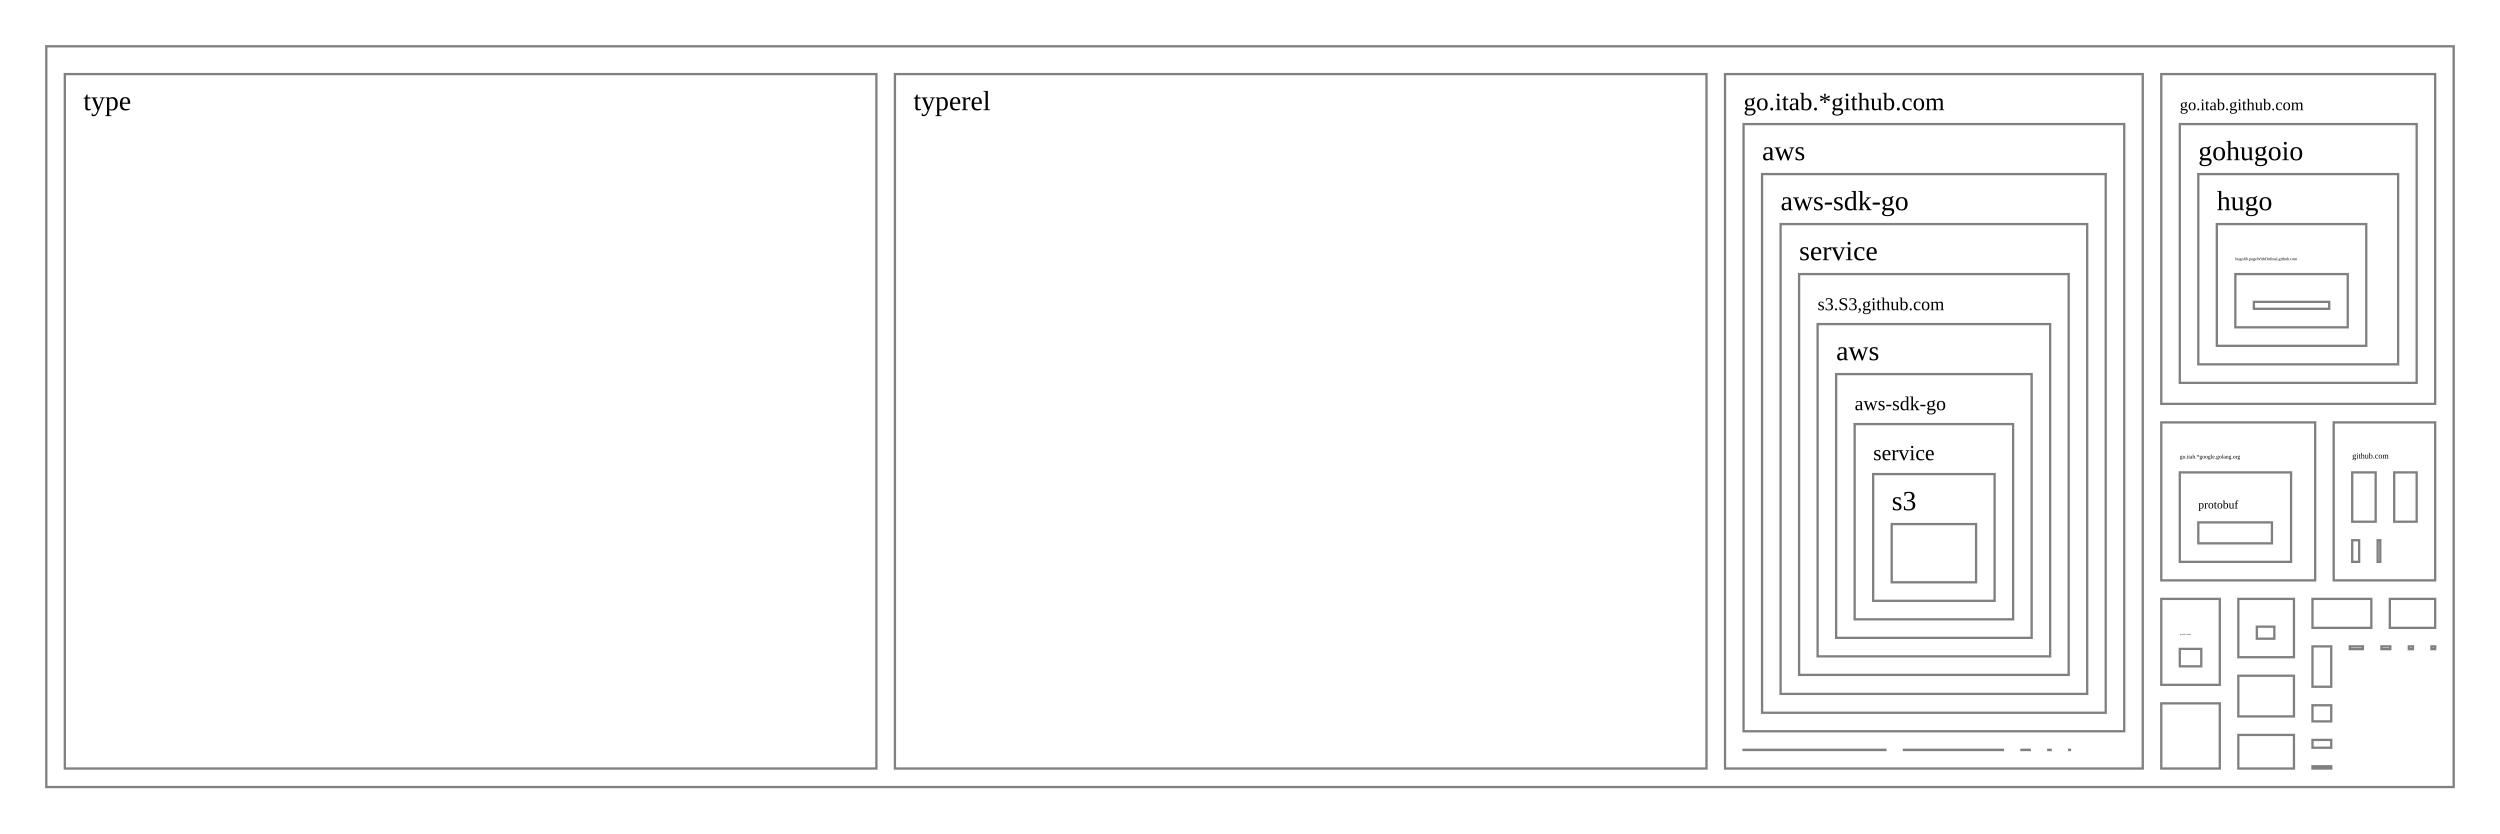
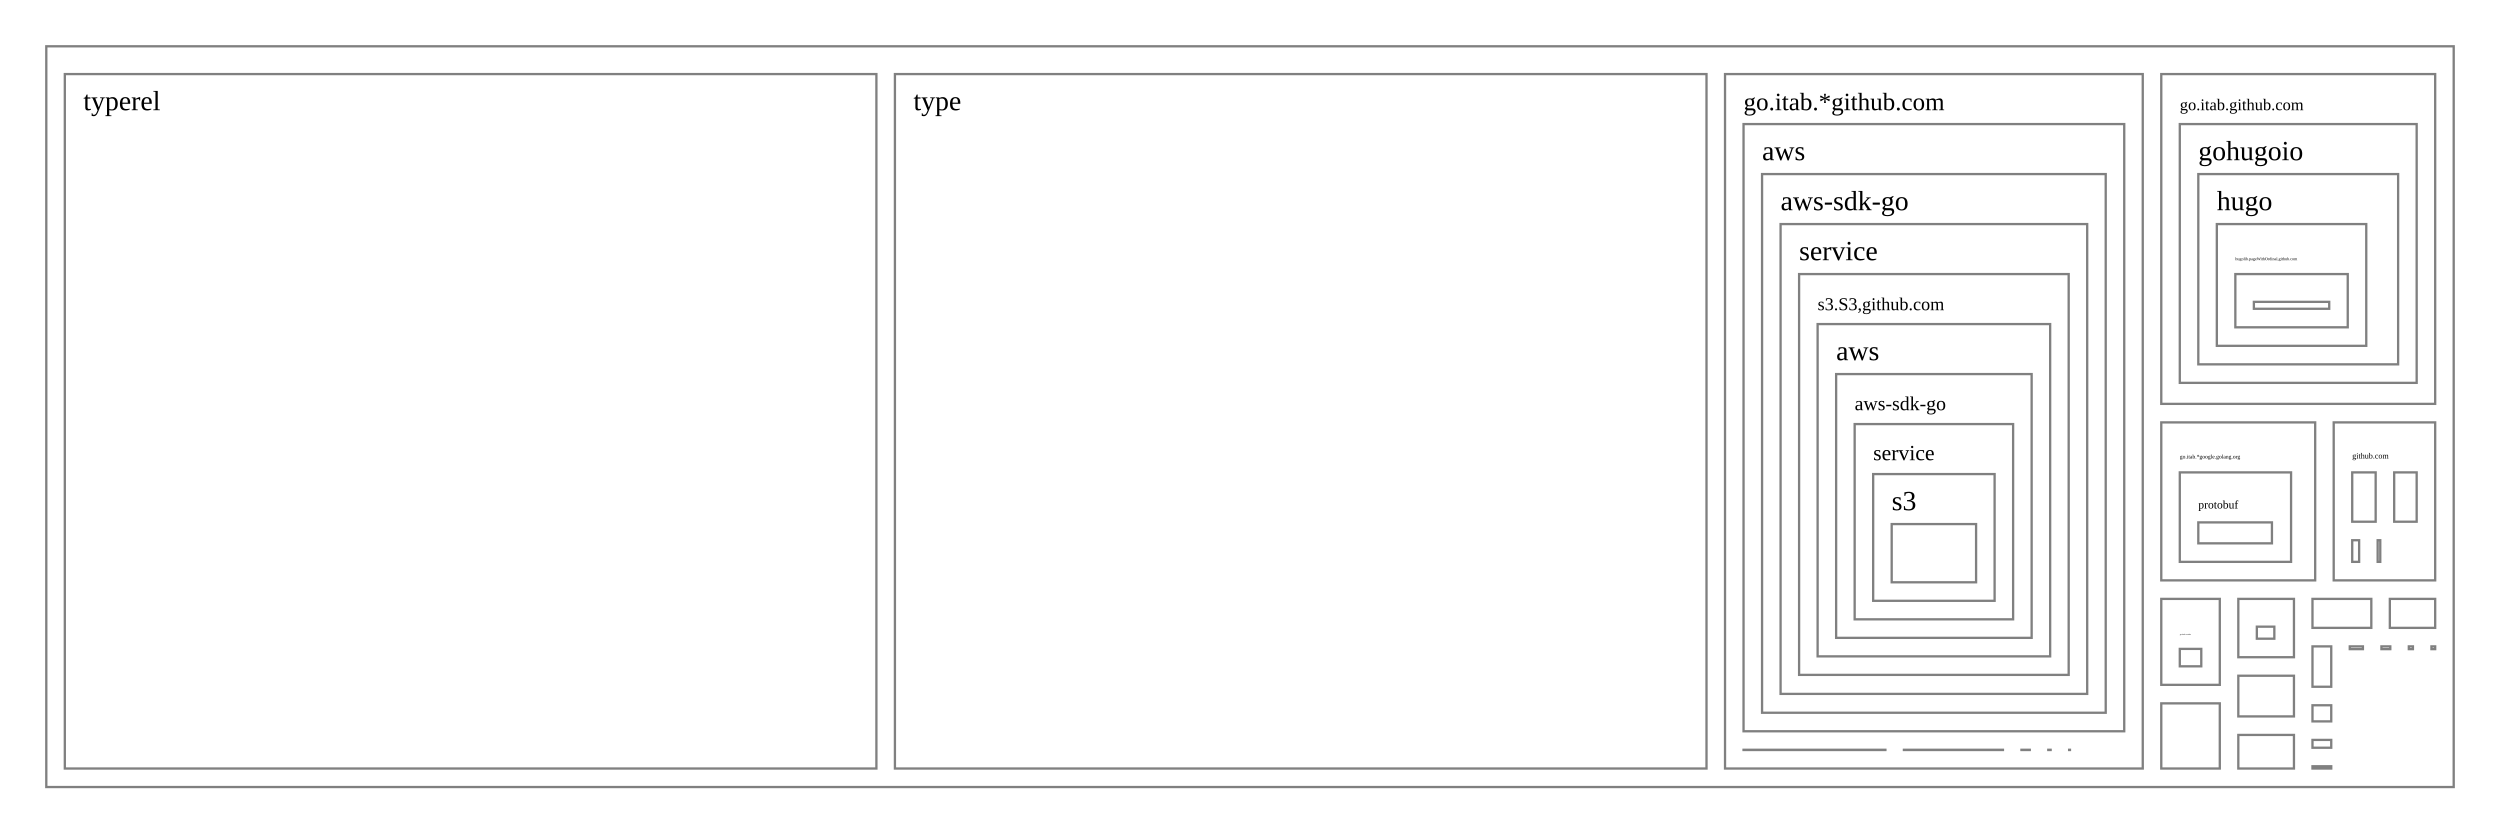
<svg xmlns="http://www.w3.org/2000/svg" viewBox="0 0 1080 360" style="background: white none repeat scroll 0% 0%;">
  <g>
    <rect x="20" y="20" width="1040" height="320" style="fill: rgba(0, 0, 0, 0);opacity:1;fill-opacity:1;stroke:rgba(128,128,128,65535);stroke-width:1px;stroke-opacity:1;" />
  </g>
  <g>
-     <rect x="933.67" y="258.721" width="25.282" height="37.13" style="fill: rgba(0, 0, 0, 0);opacity:1;fill-opacity:1;stroke:rgba(128,128,128,65535);stroke-width:1px;stroke-opacity:1;" />
-     <text data-notex="1" text-anchor="start" transform="translate(941.6698,274.3209) scale(0.069066)" style="font-family: Open Sans, verdana, arial, sans-serif !important; font-size: 12px; fill: rgb(0, 0, 0, 65535); fill-opacity: 1; white-space: pre;" data-math="N">go.itab.vendor</text>
+     <rect x="933.67" y="32" width="118.33" height="142.472" style="fill: rgba(0, 0, 0, 0);opacity:1;fill-opacity:1;stroke:rgba(128,128,128,65535);stroke-width:1px;stroke-opacity:1;" />
+     <text data-notex="1" text-anchor="start" transform="translate(941.6698,47.6) scale(0.592189)" style="font-family: Open Sans, verdana, arial, sans-serif !important; font-size: 12px; fill: rgb(0, 0, 0, 65535); fill-opacity: 1; white-space: pre;" data-math="N">go.itab.github.com</text>
  </g>
  <g>
-     <rect x="998.99" y="319.639" width="8.107" height="3.383" style="fill: rgba(0, 0, 0, 0);opacity:1;fill-opacity:1;stroke:rgba(128,128,128,65535);stroke-width:1px;stroke-opacity:1;" />
-   </g>
-   <g>
-     <rect x="1008.159" y="182.472" width="43.841" height="68.249" style="fill: rgba(0, 0, 0, 0);opacity:1;fill-opacity:1;stroke:rgba(128,128,128,65535);stroke-width:1px;stroke-opacity:1;" />
-     <text data-notex="1" text-anchor="start" transform="translate(1016.159,198.0721) scale(0.290014)" style="font-family: Open Sans, verdana, arial, sans-serif !important; font-size: 12px; fill: rgb(0, 0, 0, 65535); fill-opacity: 1; white-space: pre;" data-math="N">github.com</text>
-   </g>
-   <g>
-     <rect x="28" y="32" width="350.606" height="300" style="fill: rgba(0, 0, 0, 0);opacity:1;fill-opacity:1;stroke:rgba(128,128,128,65535);stroke-width:1px;stroke-opacity:1;" />
-     <text data-notex="1" text-anchor="start" transform="translate(36,47.6) scale(1)" style="font-family: Open Sans, verdana, arial, sans-serif !important; font-size: 12px; fill: rgb(0, 0, 0, 65535); fill-opacity: 1; white-space: pre;" data-math="N">type</text>
-   </g>
-   <g>
-     <rect x="998.99" y="279.239" width="8.107" height="17.437" style="fill: rgba(0, 0, 0, 0);opacity:1;fill-opacity:1;stroke:rgba(128,128,128,65535);stroke-width:1px;stroke-opacity:1;" />
-   </g>
-   <g>
-     <rect x="966.952" y="258.721" width="24.038" height="25.195" style="fill: rgba(0, 0, 0, 0);opacity:1;fill-opacity:1;stroke:rgba(128,128,128,65535);stroke-width:1px;stroke-opacity:1;" />
-   </g>
-   <g>
-     <rect x="1028.779" y="279.239" width="3.83" height="1.188" style="fill: rgba(0, 0, 0, 0);opacity:1;fill-opacity:1;stroke:rgba(128,128,128,65535);stroke-width:1px;stroke-opacity:1;" />
+     <rect x="933.67" y="182.472" width="66.489" height="68.249" style="fill: rgba(0, 0, 0, 0);opacity:1;fill-opacity:1;stroke:rgba(128,128,128,65535);stroke-width:1px;stroke-opacity:1;" />
+     <text data-notex="1" text-anchor="start" transform="translate(941.6698,198.0721) scale(0.202279)" style="font-family: Open Sans, verdana, arial, sans-serif !important; font-size: 12px; fill: rgb(0, 0, 0, 65535); fill-opacity: 1; white-space: pre;" data-math="N">go.itab.*google.golang.org</text>
  </g>
  <g>
    <rect x="933.67" y="303.851" width="25.282" height="28.149" style="fill: rgba(0, 0, 0, 0);opacity:1;fill-opacity:1;stroke:rgba(128,128,128,65535);stroke-width:1px;stroke-opacity:1;" />
  </g>
  <g>
    <rect x="1040.609" y="279.239" width="1.773" height="1.188" style="fill: rgba(0, 0, 0, 0);opacity:1;fill-opacity:1;stroke:rgba(128,128,128,65535);stroke-width:1px;stroke-opacity:1;" />
  </g>
  <g>
+     <rect x="1015.097" y="279.239" width="5.682" height="1.188" style="fill: rgba(0, 0, 0, 0);opacity:1;fill-opacity:1;stroke:rgba(128,128,128,65535);stroke-width:1px;stroke-opacity:1;" />
+   </g>
+   <g>
+     <rect x="933.67" y="258.721" width="25.282" height="37.13" style="fill: rgba(0, 0, 0, 0);opacity:1;fill-opacity:1;stroke:rgba(128,128,128,65535);stroke-width:1px;stroke-opacity:1;" />
+     <text data-notex="1" text-anchor="start" transform="translate(941.6698,274.3209) scale(0.069066)" style="font-family: Open Sans, verdana, arial, sans-serif !important; font-size: 12px; fill: rgb(0, 0, 0, 65535); fill-opacity: 1; white-space: pre;" data-math="N">go.itab.vendor</text>
+   </g>
+   <g>
+     <rect x="966.952" y="291.915" width="24.038" height="17.576" style="fill: rgba(0, 0, 0, 0);opacity:1;fill-opacity:1;stroke:rgba(128,128,128,65535);stroke-width:1px;stroke-opacity:1;" />
+   </g>
+   <g>
+     <rect x="998.99" y="258.721" width="25.418" height="12.518" style="fill: rgba(0, 0, 0, 0);opacity:1;fill-opacity:1;stroke:rgba(128,128,128,65535);stroke-width:1px;stroke-opacity:1;" />
+   </g>
+   <g>
+     <rect x="1032.409" y="258.721" width="19.591" height="12.518" style="fill: rgba(0, 0, 0, 0);opacity:1;fill-opacity:1;stroke:rgba(128,128,128,65535);stroke-width:1px;stroke-opacity:1;" />
+   </g>
+   <g>
+     <rect x="1008.159" y="182.472" width="43.841" height="68.249" style="fill: rgba(0, 0, 0, 0);opacity:1;fill-opacity:1;stroke:rgba(128,128,128,65535);stroke-width:1px;stroke-opacity:1;" />
+     <text data-notex="1" text-anchor="start" transform="translate(1016.159,198.0721) scale(0.290014)" style="font-family: Open Sans, verdana, arial, sans-serif !important; font-size: 12px; fill: rgb(0, 0, 0, 65535); fill-opacity: 1; white-space: pre;" data-math="N">github.com</text>
+   </g>
+   <g>
    <rect x="745.211" y="32" width="180.458" height="300" style="fill: rgba(0, 0, 0, 0);opacity:1;fill-opacity:1;stroke:rgba(128,128,128,65535);stroke-width:1px;stroke-opacity:1;" />
    <text data-notex="1" text-anchor="start" transform="translate(753.2114,47.6) scale(0.901636)" style="font-family: Open Sans, verdana, arial, sans-serif !important; font-size: 12px; fill: rgb(0, 0, 0, 65535); fill-opacity: 1; white-space: pre;" data-math="N">go.itab.*github.com</text>
+   </g>
+   <g>
+     <rect x="998.99" y="304.676" width="8.107" height="6.963" style="fill: rgba(0, 0, 0, 0);opacity:1;fill-opacity:1;stroke:rgba(128,128,128,65535);stroke-width:1px;stroke-opacity:1;" />
+   </g>
+   <g>
+     <rect x="1028.779" y="279.239" width="3.83" height="1.188" style="fill: rgba(0, 0, 0, 0);opacity:1;fill-opacity:1;stroke:rgba(128,128,128,65535);stroke-width:1px;stroke-opacity:1;" />
+   </g>
+   <g>
+     <rect x="966.952" y="258.721" width="24.038" height="25.195" style="fill: rgba(0, 0, 0, 0);opacity:1;fill-opacity:1;stroke:rgba(128,128,128,65535);stroke-width:1px;stroke-opacity:1;" />
+   </g>
+   <g>
+     <rect x="28" y="32" width="350.606" height="300" style="fill: rgba(0, 0, 0, 0);opacity:1;fill-opacity:1;stroke:rgba(128,128,128,65535);stroke-width:1px;stroke-opacity:1;" />
+     <text data-notex="1" text-anchor="start" transform="translate(36,47.6) scale(1)" style="font-family: Open Sans, verdana, arial, sans-serif !important; font-size: 12px; fill: rgb(0, 0, 0, 65535); fill-opacity: 1; white-space: pre;" data-math="N">typerel</text>
+   </g>
+   <g>
+     <rect x="998.99" y="331.022" width="8.107" height="0.978" style="fill: rgba(0, 0, 0, 0);opacity:1;fill-opacity:1;stroke:rgba(128,128,128,65535);stroke-width:1px;stroke-opacity:1;" />
+   </g>
+   <g>
+     <rect x="998.99" y="279.239" width="8.107" height="17.437" style="fill: rgba(0, 0, 0, 0);opacity:1;fill-opacity:1;stroke:rgba(128,128,128,65535);stroke-width:1px;stroke-opacity:1;" />
  </g>
  <g>
    <rect x="1050.382" y="279.239" width="1.618" height="1.188" style="fill: rgba(0, 0, 0, 0);opacity:1;fill-opacity:1;stroke:rgba(128,128,128,65535);stroke-width:1px;stroke-opacity:1;" />
  </g>
  <g>
-     <rect x="386.606" y="32" width="350.606" height="300" style="fill: rgba(0, 0, 0, 0);opacity:1;fill-opacity:1;stroke:rgba(128,128,128,65535);stroke-width:1px;stroke-opacity:1;" />
-     <text data-notex="1" text-anchor="start" transform="translate(394.6057,47.6) scale(1)" style="font-family: Open Sans, verdana, arial, sans-serif !important; font-size: 12px; fill: rgb(0, 0, 0, 65535); fill-opacity: 1; white-space: pre;" data-math="N">typerel</text>
-   </g>
-   <g>
    <rect x="966.952" y="317.492" width="24.038" height="14.508" style="fill: rgba(0, 0, 0, 0);opacity:1;fill-opacity:1;stroke:rgba(128,128,128,65535);stroke-width:1px;stroke-opacity:1;" />
  </g>
  <g>
-     <rect x="1032.409" y="258.721" width="19.591" height="12.518" style="fill: rgba(0, 0, 0, 0);opacity:1;fill-opacity:1;stroke:rgba(128,128,128,65535);stroke-width:1px;stroke-opacity:1;" />
+     <rect x="998.99" y="319.639" width="8.107" height="3.383" style="fill: rgba(0, 0, 0, 0);opacity:1;fill-opacity:1;stroke:rgba(128,128,128,65535);stroke-width:1px;stroke-opacity:1;" />
  </g>
  <g>
-     <rect x="933.67" y="182.472" width="66.489" height="68.249" style="fill: rgba(0, 0, 0, 0);opacity:1;fill-opacity:1;stroke:rgba(128,128,128,65535);stroke-width:1px;stroke-opacity:1;" />
-     <text data-notex="1" text-anchor="start" transform="translate(941.6698,198.0721) scale(0.202279)" style="font-family: Open Sans, verdana, arial, sans-serif !important; font-size: 12px; fill: rgb(0, 0, 0, 65535); fill-opacity: 1; white-space: pre;" data-math="N">go.itab.*google.golang.org</text>
+     <rect x="386.606" y="32" width="350.606" height="300" style="fill: rgba(0, 0, 0, 0);opacity:1;fill-opacity:1;stroke:rgba(128,128,128,65535);stroke-width:1px;stroke-opacity:1;" />
+     <text data-notex="1" text-anchor="start" transform="translate(394.6057,47.6) scale(1)" style="font-family: Open Sans, verdana, arial, sans-serif !important; font-size: 12px; fill: rgb(0, 0, 0, 65535); fill-opacity: 1; white-space: pre;" data-math="N">type</text>
  </g>
  <g>
-     <rect x="998.99" y="258.721" width="25.418" height="12.518" style="fill: rgba(0, 0, 0, 0);opacity:1;fill-opacity:1;stroke:rgba(128,128,128,65535);stroke-width:1px;stroke-opacity:1;" />
+     <rect x="941.67" y="53.6" width="102.33" height="111.796" style="fill: rgba(0, 0, 0, 0);opacity:1;fill-opacity:1;stroke:rgba(128,128,128,65535);stroke-width:1px;stroke-opacity:1;" />
+     <text data-notex="1" text-anchor="start" transform="translate(949.6698,69.2) scale(1)" style="font-family: Open Sans, verdana, arial, sans-serif !important; font-size: 12px; fill: rgb(0, 0, 0, 65535); fill-opacity: 1; white-space: pre;" data-math="N">gohugoio</text>
  </g>
  <g>
-     <rect x="966.952" y="291.915" width="24.038" height="17.576" style="fill: rgba(0, 0, 0, 0);opacity:1;fill-opacity:1;stroke:rgba(128,128,128,65535);stroke-width:1px;stroke-opacity:1;" />
-   </g>
-   <g>
-     <rect x="933.67" y="32" width="118.33" height="142.472" style="fill: rgba(0, 0, 0, 0);opacity:1;fill-opacity:1;stroke:rgba(128,128,128,65535);stroke-width:1px;stroke-opacity:1;" />
-     <text data-notex="1" text-anchor="start" transform="translate(941.6698,47.6) scale(0.592189)" style="font-family: Open Sans, verdana, arial, sans-serif !important; font-size: 12px; fill: rgb(0, 0, 0, 65535); fill-opacity: 1; white-space: pre;" data-math="N">go.itab.github.com</text>
-   </g>
-   <g>
-     <rect x="998.99" y="304.676" width="8.107" height="6.963" style="fill: rgba(0, 0, 0, 0);opacity:1;fill-opacity:1;stroke:rgba(128,128,128,65535);stroke-width:1px;stroke-opacity:1;" />
-   </g>
-   <g>
-     <rect x="998.99" y="331.022" width="8.107" height="0.978" style="fill: rgba(0, 0, 0, 0);opacity:1;fill-opacity:1;stroke:rgba(128,128,128,65535);stroke-width:1px;stroke-opacity:1;" />
-   </g>
-   <g>
-     <rect x="1015.097" y="279.239" width="5.682" height="1.188" style="fill: rgba(0, 0, 0, 0);opacity:1;fill-opacity:1;stroke:rgba(128,128,128,65535);stroke-width:1px;stroke-opacity:1;" />
+     <rect x="941.67" y="204.072" width="48.07" height="38.649" style="fill: rgba(0, 0, 0, 0);opacity:1;fill-opacity:1;stroke:rgba(128,128,128,65535);stroke-width:1px;stroke-opacity:1;" />
+     <text data-notex="1" text-anchor="start" transform="translate(949.6698,219.6721) scale(0.417582)" style="font-family: Open Sans, verdana, arial, sans-serif !important; font-size: 12px; fill: rgb(0, 0, 0, 65535); fill-opacity: 1; white-space: pre;" data-math="N">protobuf</text>
  </g>
  <g>
    <rect x="941.67" y="280.321" width="9.282" height="7.53" style="fill: rgba(0, 0, 0, 0);opacity:1;fill-opacity:1;stroke:rgba(128,128,128,65535);stroke-width:1px;stroke-opacity:1;" />
  </g>
  <g>
    <rect x="1027.145" y="233.381" width="1.131" height="9.34" style="fill: rgba(0, 0, 0, 0);opacity:1;fill-opacity:1;stroke:rgba(128,128,128,65535);stroke-width:1px;stroke-opacity:1;" />
  </g>
  <g>
    <rect x="1016.159" y="233.381" width="2.986" height="9.34" style="fill: rgba(0, 0, 0, 0);opacity:1;fill-opacity:1;stroke:rgba(128,128,128,65535);stroke-width:1px;stroke-opacity:1;" />
  </g>
  <g>
    <rect x="1034.286" y="204.072" width="9.714" height="21.309" style="fill: rgba(0, 0, 0, 0);opacity:1;fill-opacity:1;stroke:rgba(128,128,128,65535);stroke-width:1px;stroke-opacity:1;" />
  </g>
  <g>
    <rect x="1016.159" y="204.072" width="10.127" height="21.309" style="fill: rgba(0, 0, 0, 0);opacity:1;fill-opacity:1;stroke:rgba(128,128,128,65535);stroke-width:1px;stroke-opacity:1;" />
-   </g>
-   <g>
-     <rect x="974.952" y="270.721" width="7.561" height="5.195" style="fill: rgba(0, 0, 0, 0);opacity:1;fill-opacity:1;stroke:rgba(128,128,128,65535);stroke-width:1px;stroke-opacity:1;" />
  </g>
  <g>
    <rect x="753.211" y="53.6" width="164.458" height="262.306" style="fill: rgba(0, 0, 0, 0);opacity:1;fill-opacity:1;stroke:rgba(128,128,128,65535);stroke-width:1px;stroke-opacity:1;" />
    <text data-notex="1" text-anchor="start" transform="translate(761.2114,69.2) scale(1)" style="font-family: Open Sans, verdana, arial, sans-serif !important; font-size: 12px; fill: rgb(0, 0, 0, 65535); fill-opacity: 1; white-space: pre;" data-math="N">aws</text>
  </g>
  <g>
    <rect x="873.271" y="323.906" width="3.591" height="0.094" style="fill: rgba(0, 0, 0, 0);opacity:1;fill-opacity:1;stroke:rgba(128,128,128,65535);stroke-width:1px;stroke-opacity:1;" />
  </g>
  <g>
    <rect x="753.211" y="323.906" width="61.278" height="0.094" style="fill: rgba(0, 0, 0, 0);opacity:1;fill-opacity:1;stroke:rgba(128,128,128,65535);stroke-width:1px;stroke-opacity:1;" />
  </g>
  <g>
    <rect x="884.861" y="323.906" width="1.007" height="0.094" style="fill: rgba(0, 0, 0, 0);opacity:1;fill-opacity:1;stroke:rgba(128,128,128,65535);stroke-width:1px;stroke-opacity:1;" />
  </g>
  <g>
    <rect x="893.868" y="323.906" width="0.355" height="0.094" style="fill: rgba(0, 0, 0, 0);opacity:1;fill-opacity:1;stroke:rgba(128,128,128,65535);stroke-width:1px;stroke-opacity:1;" />
  </g>
  <g>
    <rect x="822.489" y="323.906" width="42.781" height="0.094" style="fill: rgba(0, 0, 0, 0);opacity:1;fill-opacity:1;stroke:rgba(128,128,128,65535);stroke-width:1px;stroke-opacity:1;" />
  </g>
  <g>
-     <rect x="941.67" y="204.072" width="48.07" height="38.649" style="fill: rgba(0, 0, 0, 0);opacity:1;fill-opacity:1;stroke:rgba(128,128,128,65535);stroke-width:1px;stroke-opacity:1;" />
-     <text data-notex="1" text-anchor="start" transform="translate(949.6698,219.6721) scale(0.417582)" style="font-family: Open Sans, verdana, arial, sans-serif !important; font-size: 12px; fill: rgb(0, 0, 0, 65535); fill-opacity: 1; white-space: pre;" data-math="N">protobuf</text>
+     <rect x="974.952" y="270.721" width="7.561" height="5.195" style="fill: rgba(0, 0, 0, 0);opacity:1;fill-opacity:1;stroke:rgba(128,128,128,65535);stroke-width:1px;stroke-opacity:1;" />
  </g>
  <g>
-     <rect x="941.67" y="53.6" width="102.33" height="111.796" style="fill: rgba(0, 0, 0, 0);opacity:1;fill-opacity:1;stroke:rgba(128,128,128,65535);stroke-width:1px;stroke-opacity:1;" />
-     <text data-notex="1" text-anchor="start" transform="translate(949.6698,69.2) scale(1)" style="font-family: Open Sans, verdana, arial, sans-serif !important; font-size: 12px; fill: rgb(0, 0, 0, 65535); fill-opacity: 1; white-space: pre;" data-math="N">gohugoio</text>
+     <rect x="949.67" y="75.2" width="86.321" height="82.196" style="fill: rgba(0, 0, 0, 0);opacity:1;fill-opacity:1;stroke:rgba(128,128,128,65535);stroke-width:1px;stroke-opacity:1;" />
+     <text data-notex="1" text-anchor="start" transform="translate(957.6698,90.8) scale(1)" style="font-family: Open Sans, verdana, arial, sans-serif !important; font-size: 12px; fill: rgb(0, 0, 0, 65535); fill-opacity: 1; white-space: pre;" data-math="N">hugo</text>
+   </g>
+   <g>
+     <rect x="949.67" y="225.672" width="31.809" height="9.049" style="fill: rgba(0, 0, 0, 0);opacity:1;fill-opacity:1;stroke:rgba(128,128,128,65535);stroke-width:1px;stroke-opacity:1;" />
  </g>
  <g>
    <rect x="761.211" y="75.2" width="148.458" height="232.706" style="fill: rgba(0, 0, 0, 0);opacity:1;fill-opacity:1;stroke:rgba(128,128,128,65535);stroke-width:1px;stroke-opacity:1;" />
    <text data-notex="1" text-anchor="start" transform="translate(769.2114,90.8) scale(1)" style="font-family: Open Sans, verdana, arial, sans-serif !important; font-size: 12px; fill: rgb(0, 0, 0, 65535); fill-opacity: 1; white-space: pre;" data-math="N">aws-sdk-go</text>
  </g>
  <g>
-     <rect x="949.67" y="225.672" width="31.809" height="9.049" style="fill: rgba(0, 0, 0, 0);opacity:1;fill-opacity:1;stroke:rgba(128,128,128,65535);stroke-width:1px;stroke-opacity:1;" />
-   </g>
-   <g>
-     <rect x="949.67" y="75.2" width="86.321" height="82.196" style="fill: rgba(0, 0, 0, 0);opacity:1;fill-opacity:1;stroke:rgba(128,128,128,65535);stroke-width:1px;stroke-opacity:1;" />
-     <text data-notex="1" text-anchor="start" transform="translate(957.6698,90.8) scale(1)" style="font-family: Open Sans, verdana, arial, sans-serif !important; font-size: 12px; fill: rgb(0, 0, 0, 65535); fill-opacity: 1; white-space: pre;" data-math="N">hugo</text>
+     <rect x="957.67" y="96.8" width="64.555" height="52.596" style="fill: rgba(0, 0, 0, 0);opacity:1;fill-opacity:1;stroke:rgba(128,128,128,65535);stroke-width:1px;stroke-opacity:1;" />
+     <text data-notex="1" text-anchor="start" transform="translate(965.6698,112.4) scale(0.14876)" style="font-family: Open Sans, verdana, arial, sans-serif !important; font-size: 12px; fill: rgb(0, 0, 0, 65535); fill-opacity: 1; white-space: pre;" data-math="N">hugolib.pageWithOrdinal,github.com</text>
  </g>
  <g>
    <rect x="769.211" y="96.8" width="132.458" height="202.962" style="fill: rgba(0, 0, 0, 0);opacity:1;fill-opacity:1;stroke:rgba(128,128,128,65535);stroke-width:1px;stroke-opacity:1;" />
    <text data-notex="1" text-anchor="start" transform="translate(777.2114,112.4) scale(1)" style="font-family: Open Sans, verdana, arial, sans-serif !important; font-size: 12px; fill: rgb(0, 0, 0, 65535); fill-opacity: 1; white-space: pre;" data-math="N">service</text>
  </g>
  <g>
-     <rect x="957.67" y="96.8" width="64.555" height="52.596" style="fill: rgba(0, 0, 0, 0);opacity:1;fill-opacity:1;stroke:rgba(128,128,128,65535);stroke-width:1px;stroke-opacity:1;" />
-     <text data-notex="1" text-anchor="start" transform="translate(965.6698,112.4) scale(0.14876)" style="font-family: Open Sans, verdana, arial, sans-serif !important; font-size: 12px; fill: rgb(0, 0, 0, 65535); fill-opacity: 1; white-space: pre;" data-math="N">hugolib.pageWithOrdinal,github.com</text>
+     <rect x="965.67" y="118.4" width="48.555" height="22.996" style="fill: rgba(0, 0, 0, 0);opacity:1;fill-opacity:1;stroke:rgba(128,128,128,65535);stroke-width:1px;stroke-opacity:1;" />
  </g>
  <g>
    <rect x="777.211" y="118.4" width="116.458" height="173.15" style="fill: rgba(0, 0, 0, 0);opacity:1;fill-opacity:1;stroke:rgba(128,128,128,65535);stroke-width:1px;stroke-opacity:1;" />
    <text data-notex="1" text-anchor="start" transform="translate(785.2114,134) scale(0.654026)" style="font-family: Open Sans, verdana, arial, sans-serif !important; font-size: 12px; fill: rgb(0, 0, 0, 65535); fill-opacity: 1; white-space: pre;" data-math="N">s3.S3,github.com</text>
  </g>
  <g>
-     <rect x="965.67" y="118.4" width="48.555" height="22.996" style="fill: rgba(0, 0, 0, 0);opacity:1;fill-opacity:1;stroke:rgba(128,128,128,65535);stroke-width:1px;stroke-opacity:1;" />
+     <rect x="973.67" y="130.4" width="32.555" height="2.996" style="fill: rgba(0, 0, 0, 0);opacity:1;fill-opacity:1;stroke:rgba(128,128,128,65535);stroke-width:1px;stroke-opacity:1;" />
  </g>
  <g>
    <rect x="785.211" y="140" width="100.458" height="143.55" style="fill: rgba(0, 0, 0, 0);opacity:1;fill-opacity:1;stroke:rgba(128,128,128,65535);stroke-width:1px;stroke-opacity:1;" />
    <text data-notex="1" text-anchor="start" transform="translate(793.2114,155.6) scale(1)" style="font-family: Open Sans, verdana, arial, sans-serif !important; font-size: 12px; fill: rgb(0, 0, 0, 65535); fill-opacity: 1; white-space: pre;" data-math="N">aws</text>
-   </g>
-   <g>
-     <rect x="973.67" y="130.4" width="32.555" height="2.996" style="fill: rgba(0, 0, 0, 0);opacity:1;fill-opacity:1;stroke:rgba(128,128,128,65535);stroke-width:1px;stroke-opacity:1;" />
  </g>
  <g>
    <rect x="793.211" y="161.6" width="84.458" height="113.95" style="fill: rgba(0, 0, 0, 0);opacity:1;fill-opacity:1;stroke:rgba(128,128,128,65535);stroke-width:1px;stroke-opacity:1;" />
    <text data-notex="1" text-anchor="start" transform="translate(801.2114,177.2) scale(0.713108)" style="font-family: Open Sans, verdana, arial, sans-serif !important; font-size: 12px; fill: rgb(0, 0, 0, 65535); fill-opacity: 1; white-space: pre;" data-math="N">aws-sdk-go</text>
  </g>
  <g>
    <rect x="801.211" y="183.2" width="68.458" height="84.35" style="fill: rgba(0, 0, 0, 0);opacity:1;fill-opacity:1;stroke:rgba(128,128,128,65535);stroke-width:1px;stroke-opacity:1;" />
    <text data-notex="1" text-anchor="start" transform="translate(809.2114,198.8) scale(0.78063)" style="font-family: Open Sans, verdana, arial, sans-serif !important; font-size: 12px; fill: rgb(0, 0, 0, 65535); fill-opacity: 1; white-space: pre;" data-math="N">service</text>
  </g>
  <g>
    <rect x="809.211" y="204.8" width="52.458" height="54.75" style="fill: rgba(0, 0, 0, 0);opacity:1;fill-opacity:1;stroke:rgba(128,128,128,65535);stroke-width:1px;stroke-opacity:1;" />
    <text data-notex="1" text-anchor="start" transform="translate(817.2114,220.4) scale(1)" style="font-family: Open Sans, verdana, arial, sans-serif !important; font-size: 12px; fill: rgb(0, 0, 0, 65535); fill-opacity: 1; white-space: pre;" data-math="N">s3</text>
  </g>
  <g>
    <rect x="817.211" y="226.4" width="36.458" height="25.15" style="fill: rgba(0, 0, 0, 0);opacity:1;fill-opacity:1;stroke:rgba(128,128,128,65535);stroke-width:1px;stroke-opacity:1;" />
  </g>
</svg>
